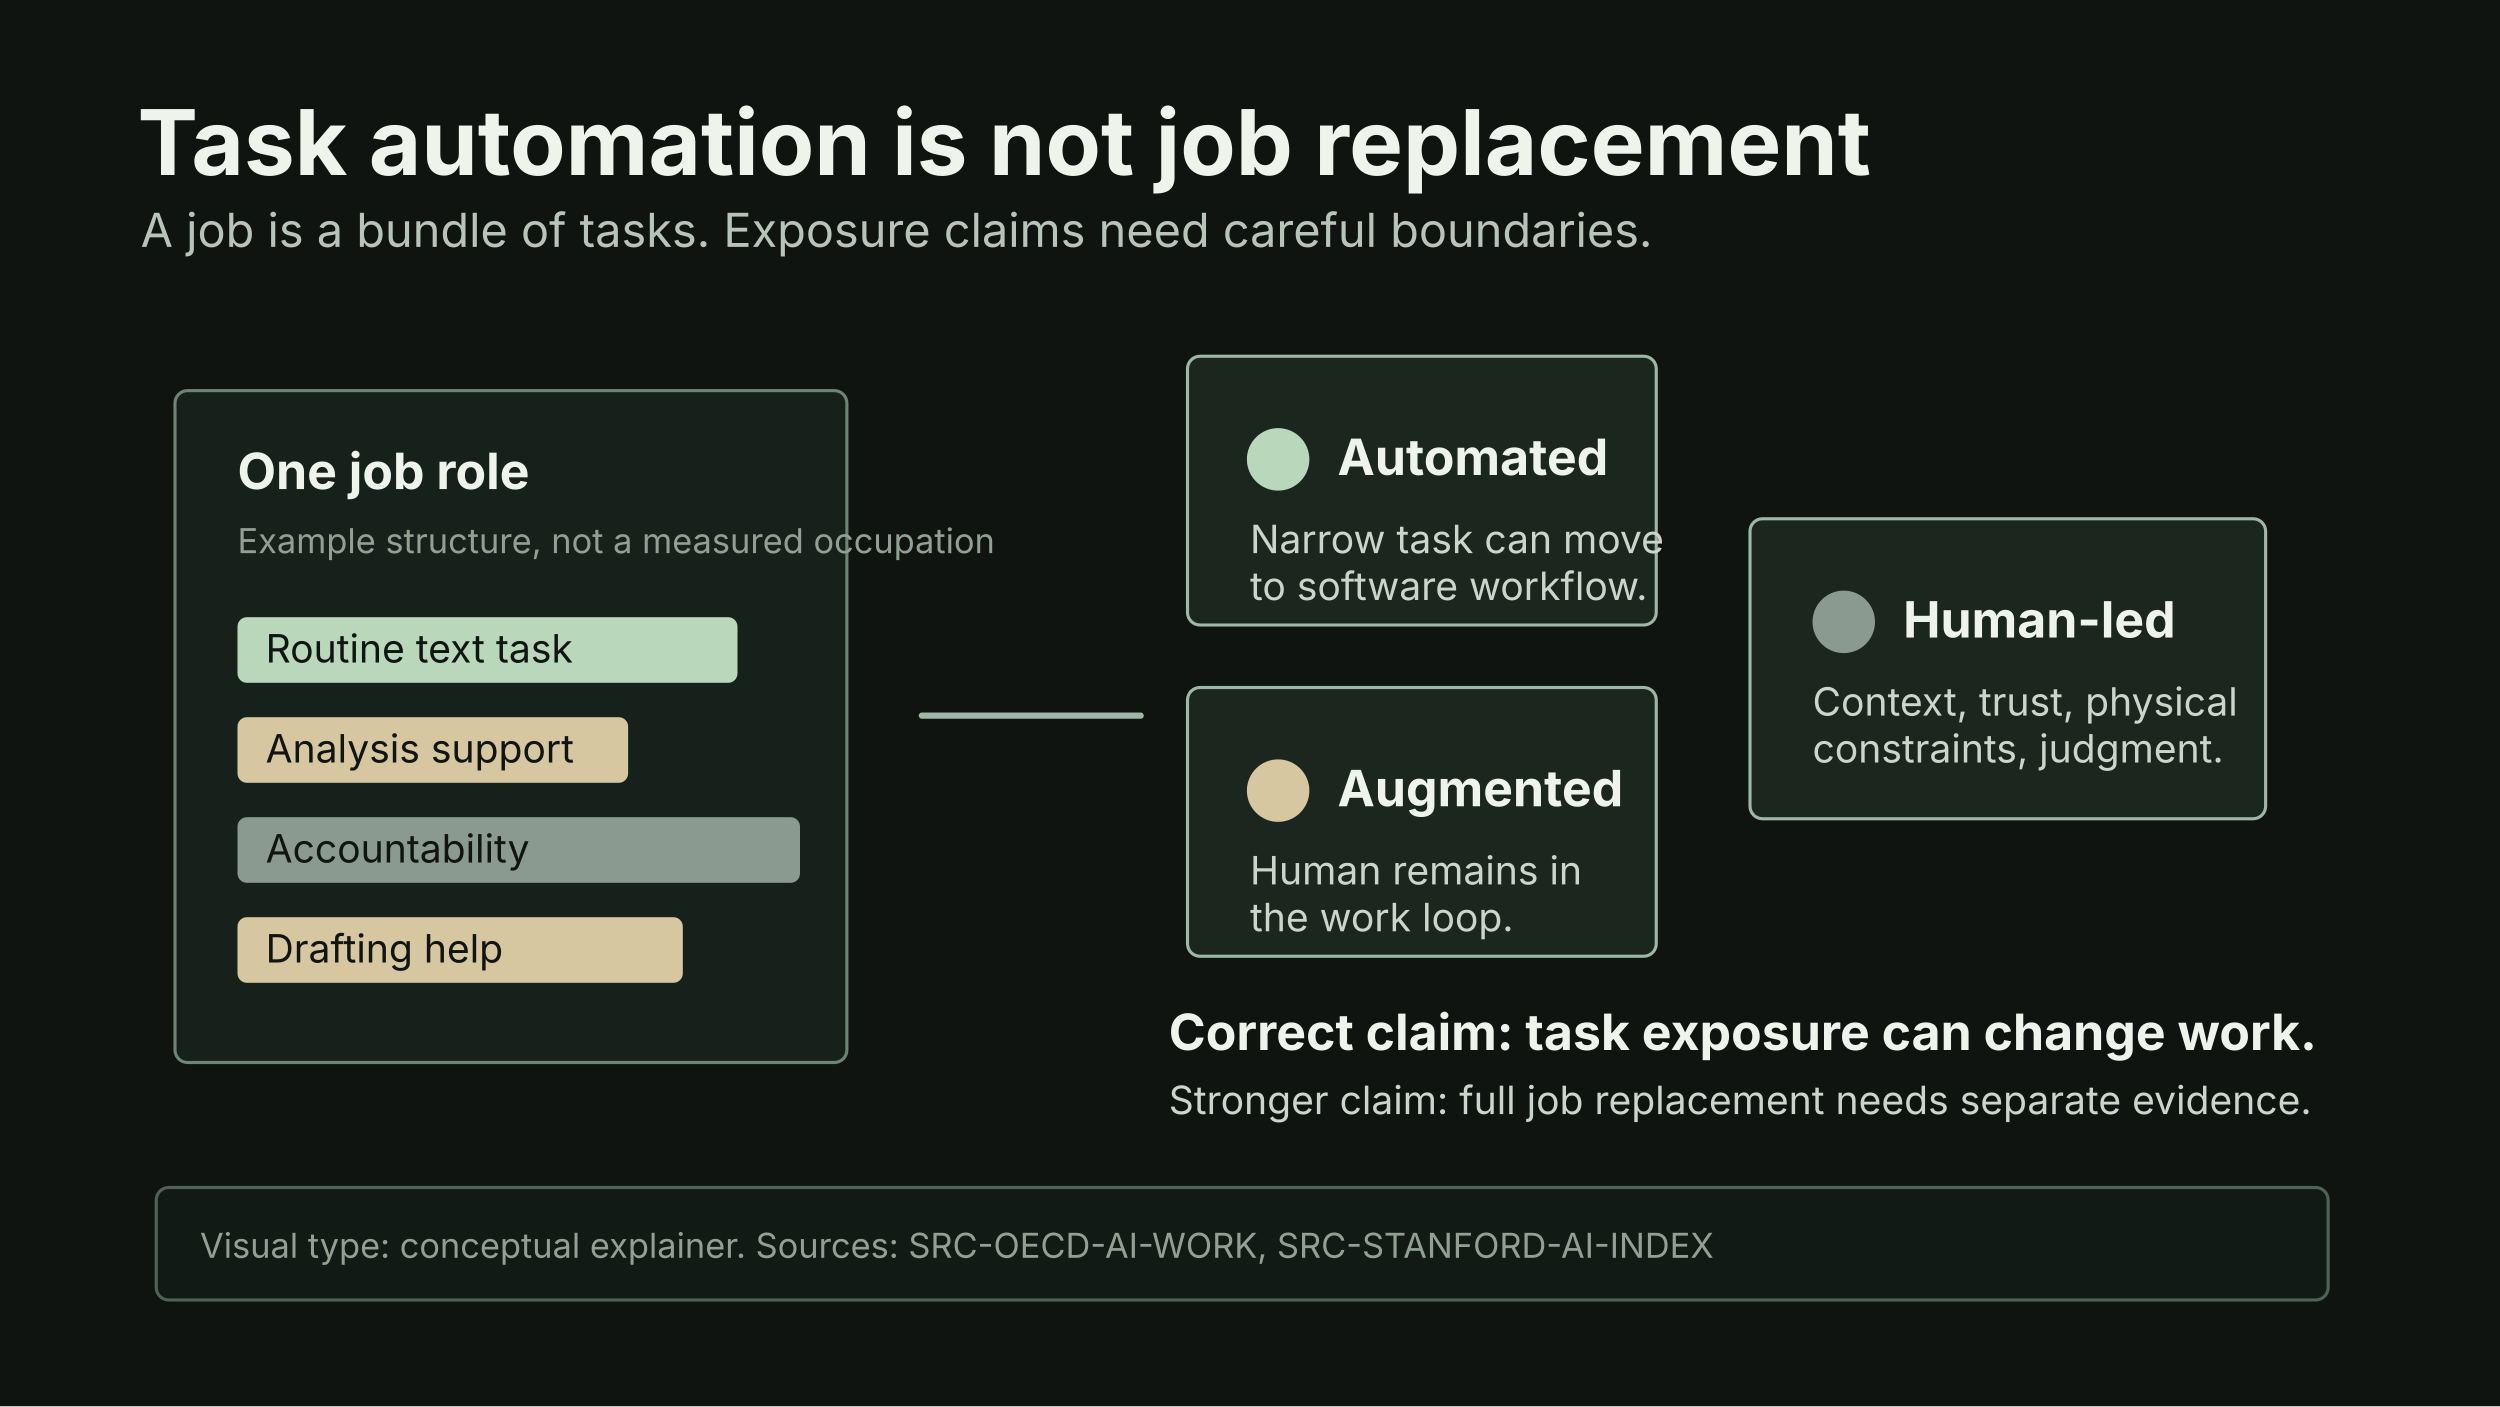
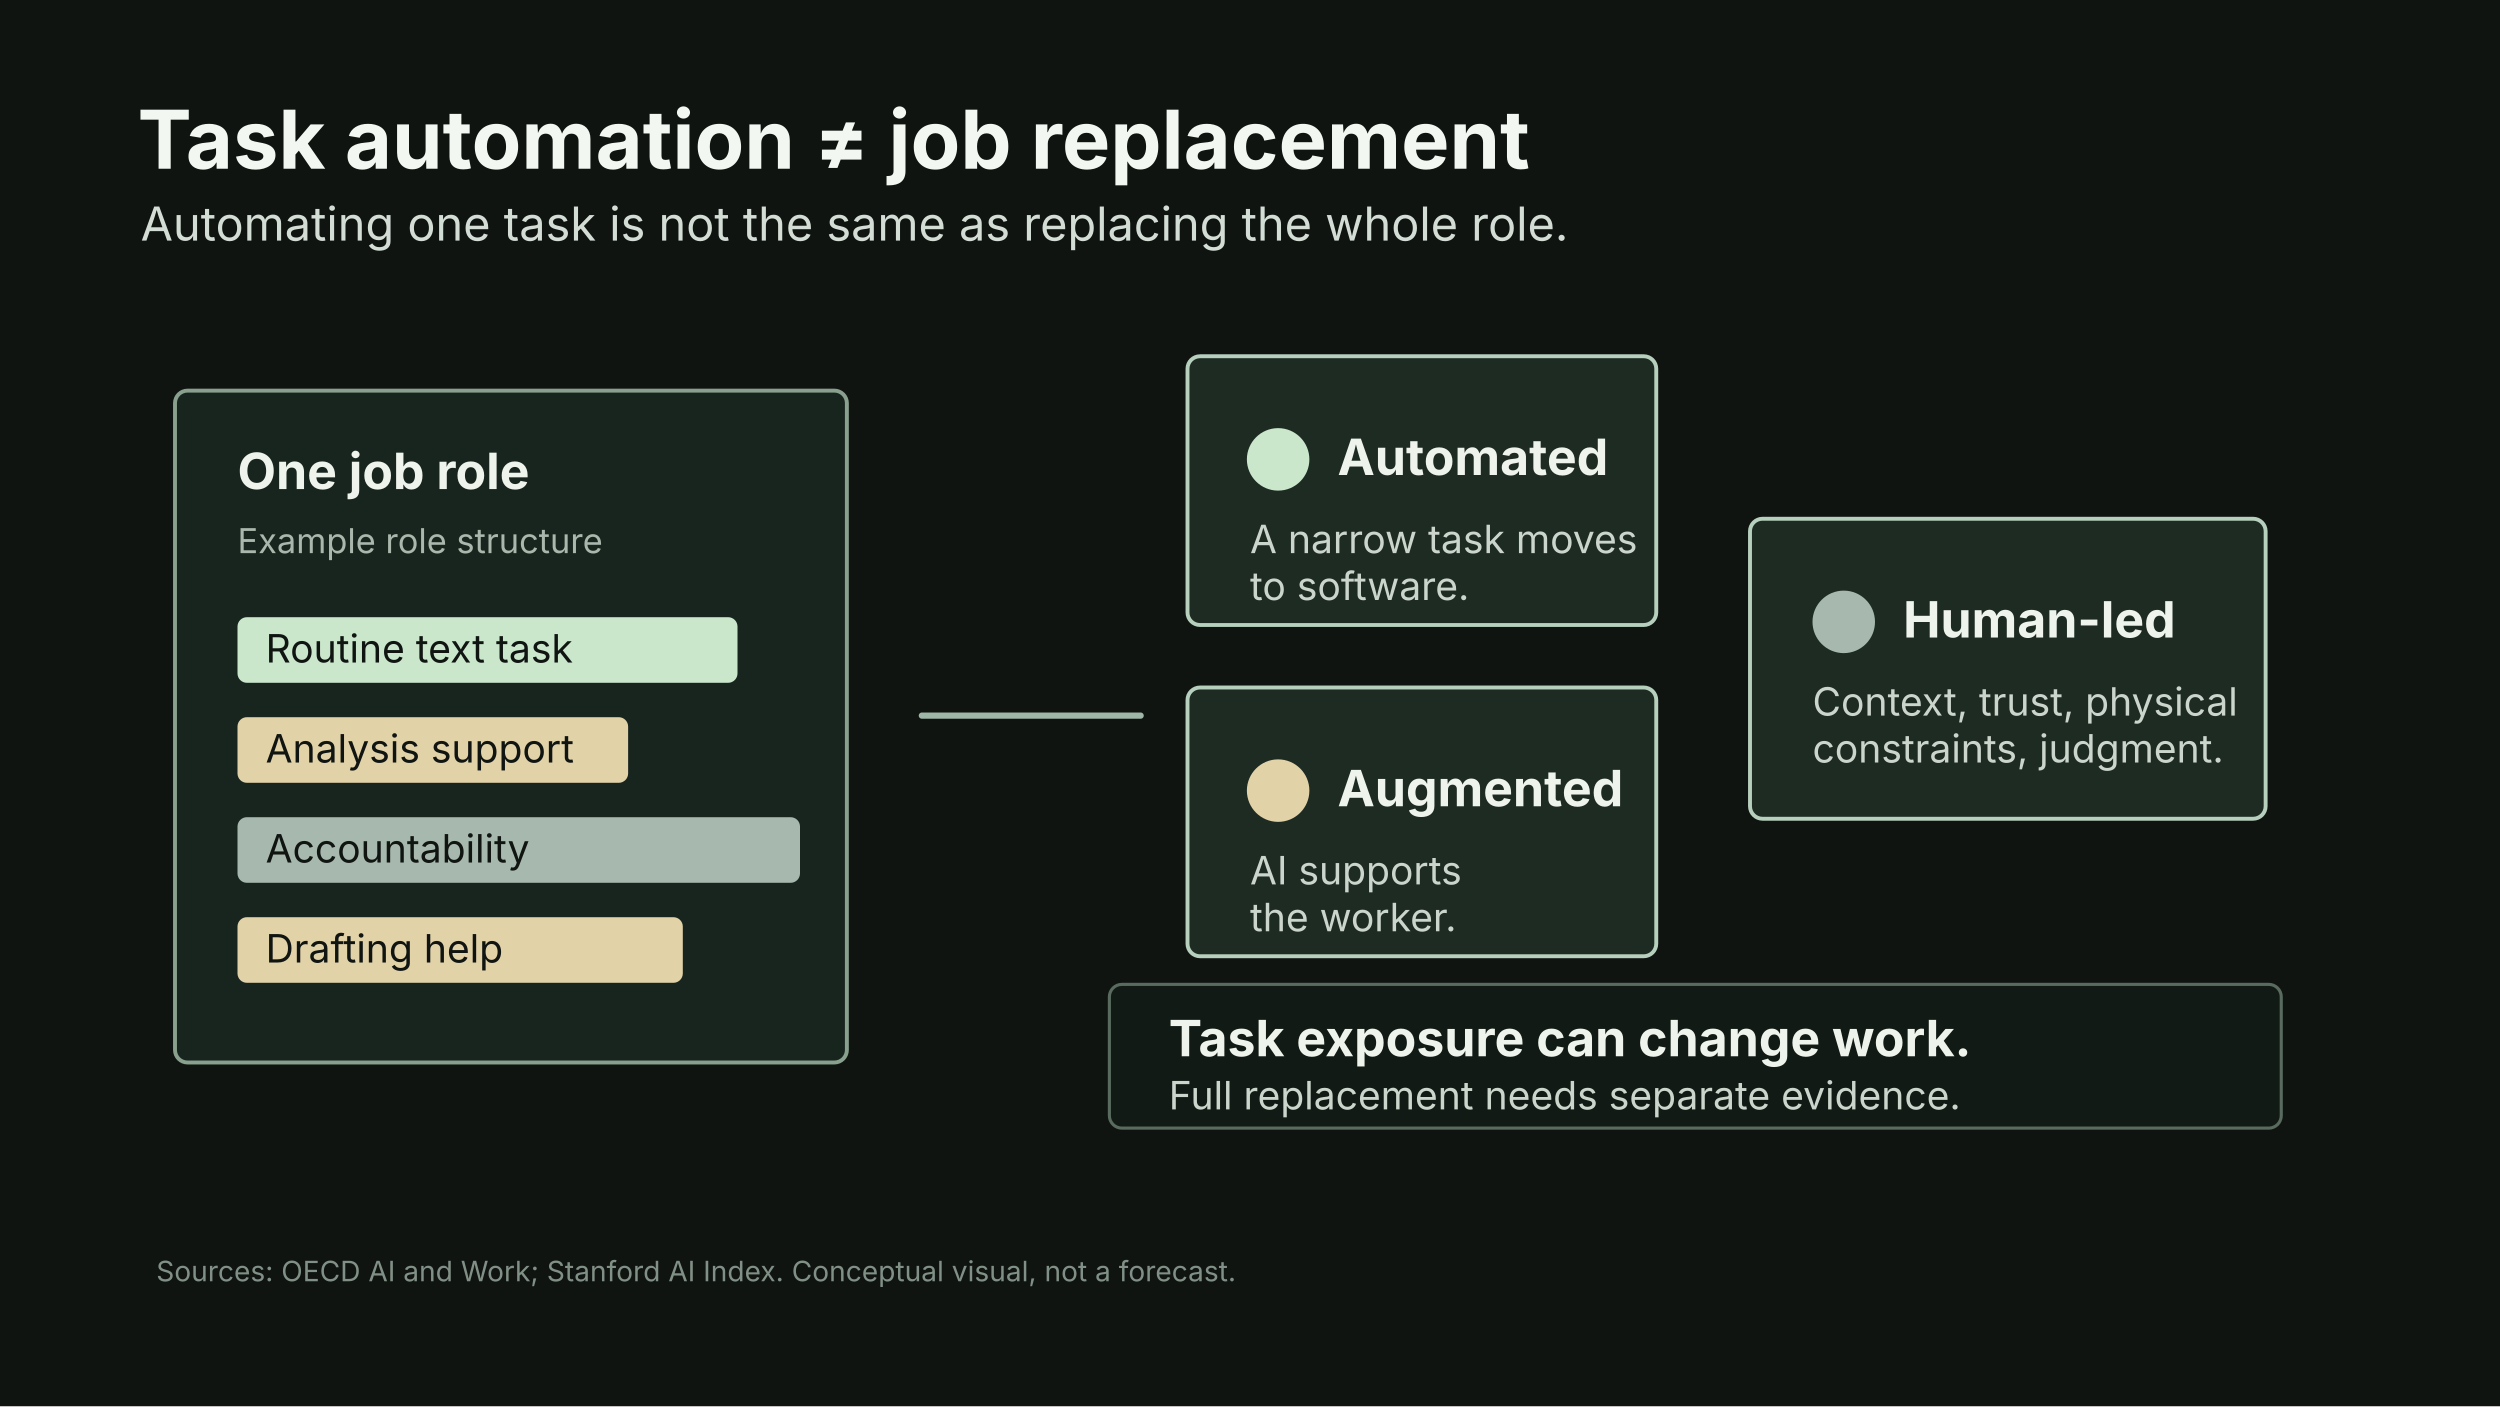
<svg xmlns="http://www.w3.org/2000/svg" width="1600" height="900" viewBox="0 0 1600 900" role="img" aria-labelledby="title desc">
  <style>
    .bg { fill: #0f1411; }
-     .title { fill: #eef3ec; font: 700 58px Inter, Arial, sans-serif; }
-     .subtitle { fill: #b8c4ba; font: 30px Inter, Arial, sans-serif; }
-     .box { fill: #17211c; stroke: #6f8376; stroke-width: 2; }
-     .box2 { fill: #1b261f; stroke: #9fb7a6; stroke-width: 2; }
-     .auto { fill: #b9d8bb; }
-     .augment { fill: #d6c7a1; }
-     .human { fill: #8a9a91; }
+     .title { fill: #f3f7f1; font: 700 52px Inter, Arial, sans-serif; }
+     .subtitle { fill: #d4ddd5; font: 30px Inter, Arial, sans-serif; }
+     .box { fill: #18251f; stroke: #8aa08f; stroke-width: 2.5; }
+     .box2 { fill: #1d2b23; stroke: #b7cfbd; stroke-width: 2.5; }
+     .auto { fill: #cae7cc; }
+     .augment { fill: #e2d2a8; }
+     .human { fill: #a7b8ae; }
    .label { fill: #eef3ec; font: 700 32px Inter, Arial, sans-serif; }
    .text { fill: #cbd5cc; font: 25px Inter, Arial, sans-serif; }
-     .small { fill: #92a094; font: 22px Inter, Arial, sans-serif; }
+     .small { fill: #a9b7ac; font: 22px Inter, Arial, sans-serif; }
+     .source { fill: #819086; font: 18px Inter, Arial, sans-serif; }
    .dark { fill: #101512; font: 25px Inter, Arial, sans-serif; }
    .line { stroke: #9fb7a6; stroke-width: 4; fill: none; stroke-linecap: round; }
  </style>
  <rect class="bg" width="1600" height="900" />
-   <text class="title" x="88" y="112">Task automation is not job replacement</text>
-   <text class="subtitle" x="90" y="158">A job is a bundle of tasks. Exposure claims need careful boundaries.</text>
+   <text class="title" x="88" y="108">Task automation ≠ job replacement</text>
+   <text class="subtitle" x="90" y="154">Automating one task is not the same as replacing the whole role.</text>
  <rect class="box" x="112" y="250" width="430" height="430" rx="8" />
  <text class="label" x="152" y="313">One job role</text>
-   <text class="small" x="152" y="354">Example structure, not a measured occupation</text>
+   <text class="small" x="152" y="354">Example role structure</text>
  <g transform="translate(152 395)">
    <rect class="auto" x="0" y="0" width="320" height="42" rx="6" />
    <text class="dark" x="18" y="29">Routine text task</text>
    <rect class="augment" x="0" y="64" width="250" height="42" rx="6" />
    <text class="dark" x="18" y="93">Analysis support</text>
    <rect class="human" x="0" y="128" width="360" height="42" rx="6" />
    <text class="dark" x="18" y="157">Accountability</text>
    <rect class="augment" x="0" y="192" width="285" height="42" rx="6" />
    <text class="dark" x="18" y="221">Drafting help</text>
  </g>
  <path class="line" d="M590 458 H730" />
  <rect class="box2" x="760" y="228" width="300" height="172" rx="8" />
  <circle class="auto" cx="818" cy="294" r="20" />
  <text class="label" x="856" y="304">Automated</text>
-   <text class="text" x="800" y="354">Narrow task can move</text>
-   <text class="text" x="800" y="384">to software workflow.</text>
+   <text class="text" x="800" y="354">A narrow task moves</text>
+   <text class="text" x="800" y="384">to software.</text>
  <rect class="box2" x="760" y="440" width="300" height="172" rx="8" />
  <circle class="augment" cx="818" cy="506" r="20" />
  <text class="label" x="856" y="516">Augmented</text>
-   <text class="text" x="800" y="566">Human remains in</text>
-   <text class="text" x="800" y="596">the work loop.</text>
+   <text class="text" x="800" y="566">AI supports</text>
+   <text class="text" x="800" y="596">the worker.</text>
  <rect class="box2" x="1120" y="332" width="330" height="192" rx="8" />
  <circle class="human" cx="1180" cy="398" r="20" />
  <text class="label" x="1218" y="408">Human-led</text>
  <text class="text" x="1160" y="458">Context, trust, physical</text>
  <text class="text" x="1160" y="488">constraints, judgment.</text>
-   <text class="label" x="748" y="672">Correct claim: task exposure can change work.</text>
-   <text class="text" x="748" y="713">Stronger claim: full job replacement needs separate evidence.</text>
-   <rect x="100" y="760" width="1390" height="72" rx="8" fill="#121a16" stroke="#506156" stroke-width="2" />
-   <text class="small" x="128" y="805">Visual type: conceptual explainer. Sources: SRC-OECD-AI-WORK, SRC-STANFORD-AI-INDEX</text>
+   <rect x="710" y="630" width="750" height="92" rx="8" fill="#111a15" stroke="#596a5f" stroke-width="2" />
+   <text class="label" x="748" y="676">Task exposure can change work.</text>
+   <text class="text" x="748" y="710">Full replacement needs separate evidence.</text>
+   <text class="source" x="100" y="820">Sources: OECD AI and Work; Stanford AI Index. Conceptual visual, not a forecast.</text>
</svg>
